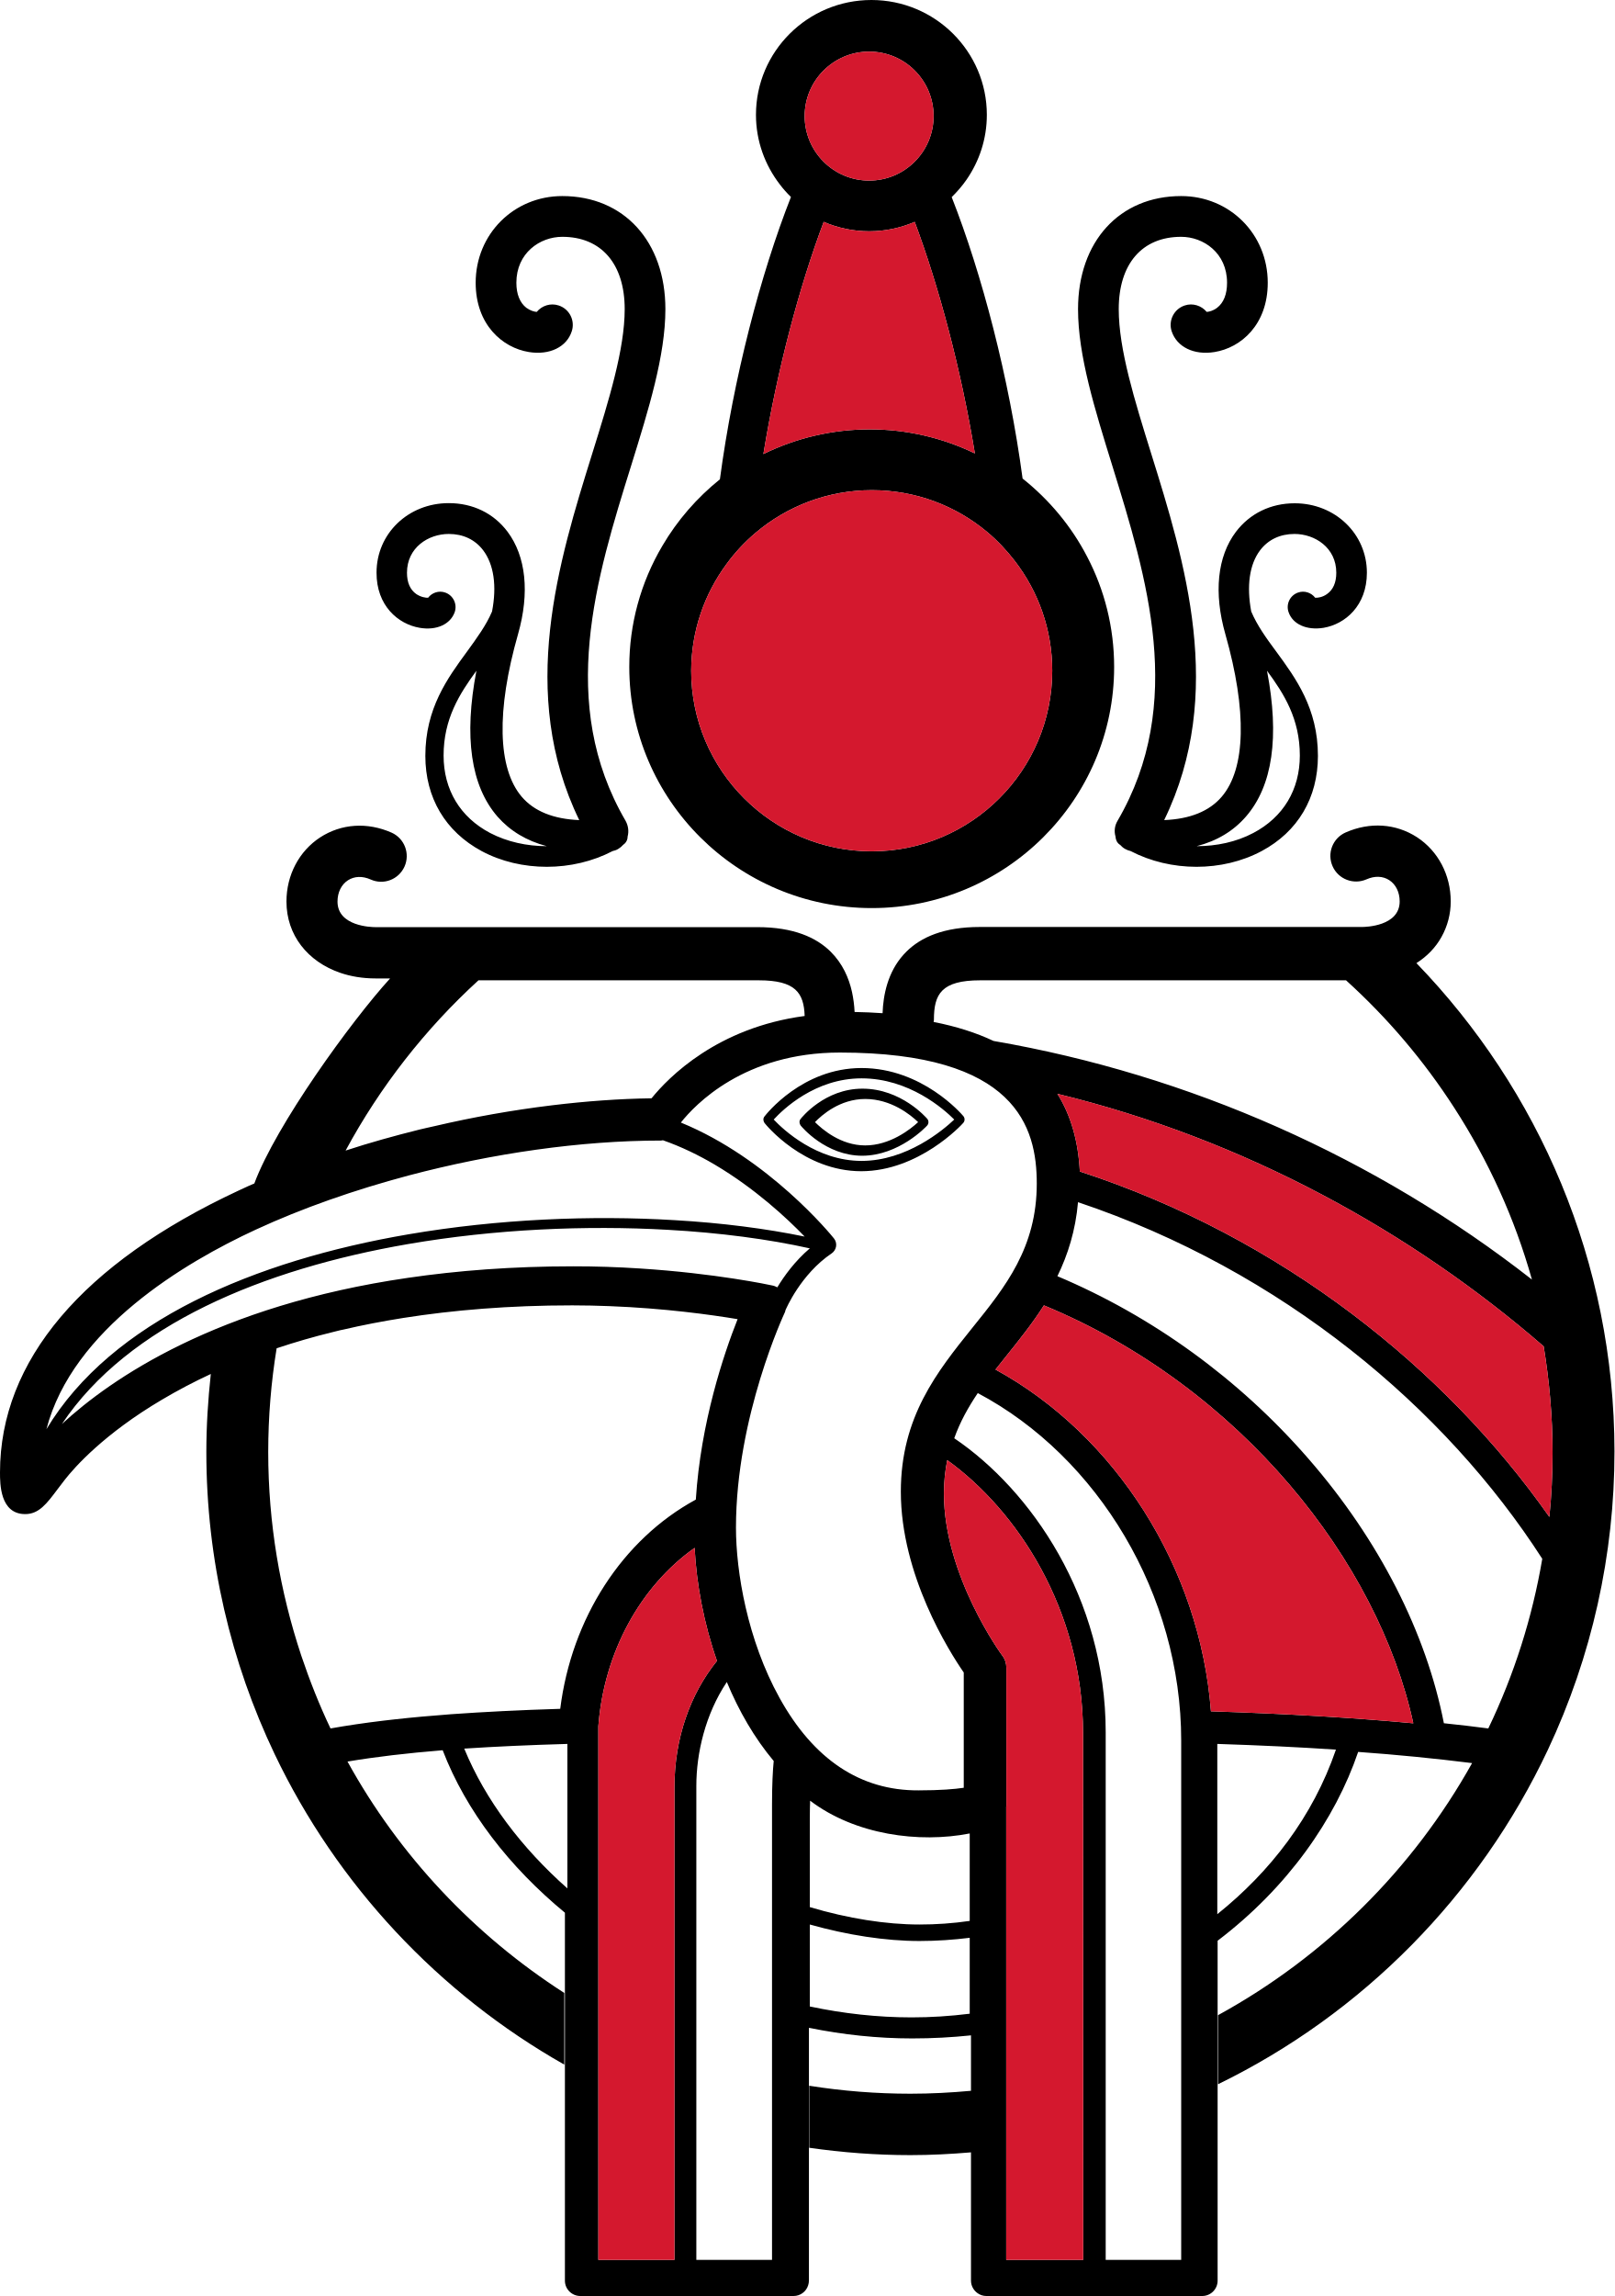
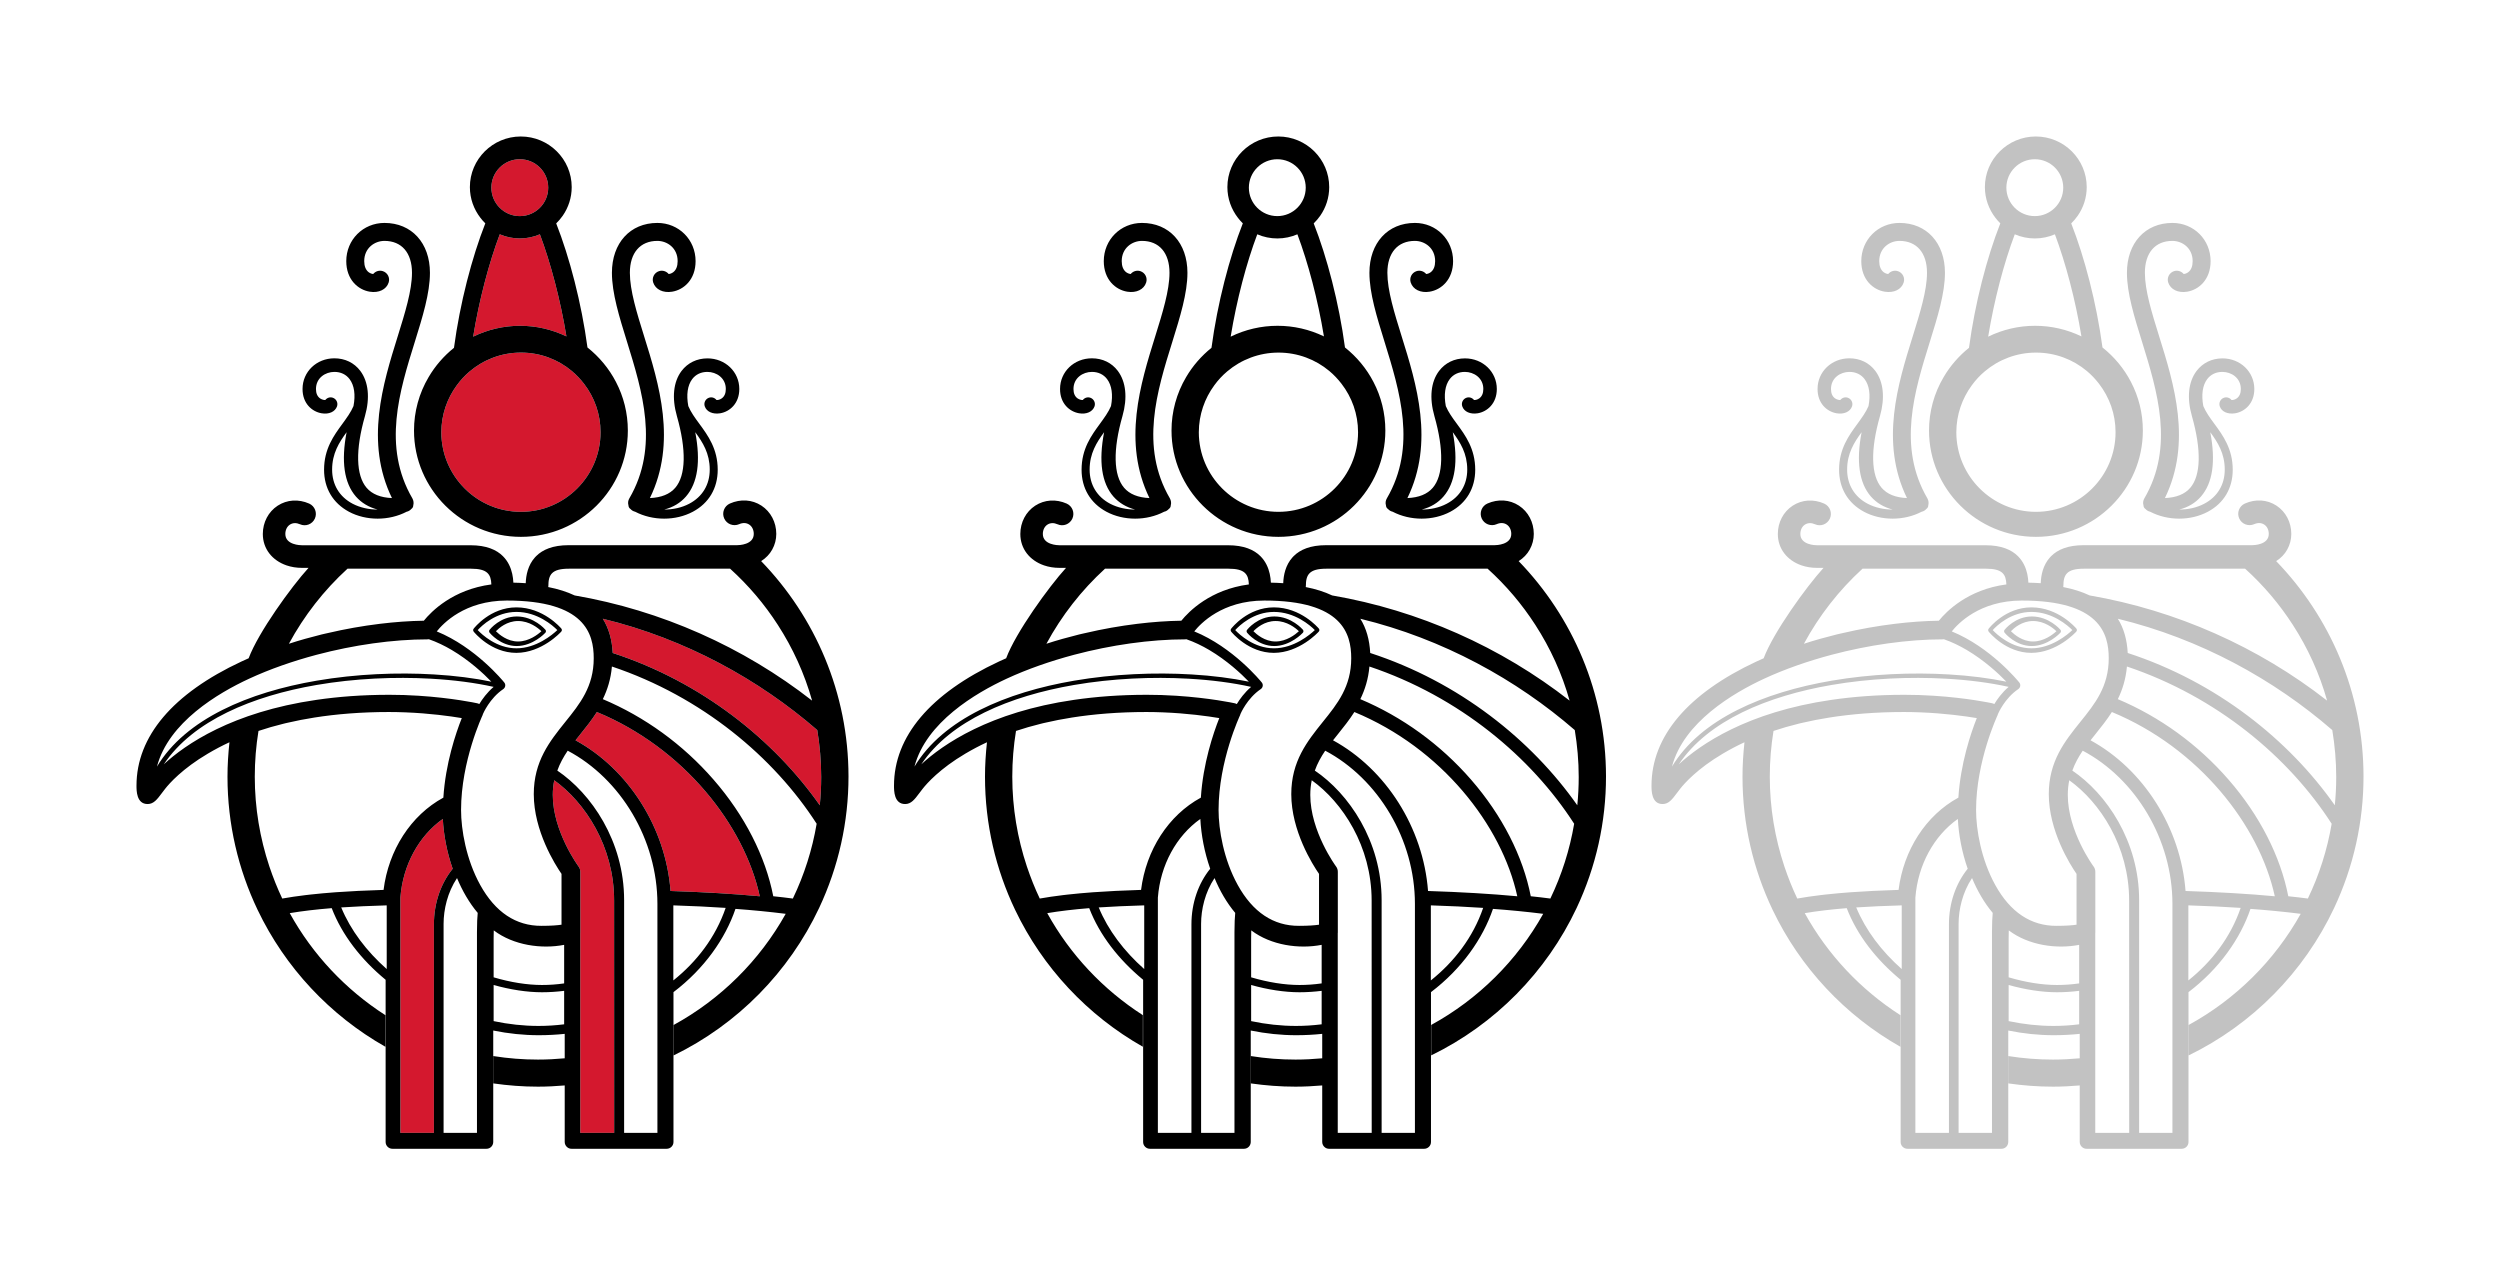
- <svg xmlns="http://www.w3.org/2000/svg" width="313" height="445">
-   <g fill="none" fill-rule="evenodd">
-     <path id="outline" d="M279.464 181.593a14.015 14.015 0 0 0 1.789-6.886c0-5.134-2.445-9.764-6.528-12.436-4.114-2.67-9.152-2.997-13.862-.92a4.949 4.949 0 0 0-2.504 6.56c1.103 2.493 4.054 3.62 6.558 2.522 1.61-.712 3.16-.653 4.412.149 1.282.83 2.027 2.344 2.027 4.125 0 4.808-6.588 4.957-7.333 4.957h-74.077c-6.975 0-11.417 1.988-14.219 4.778-.179.178-.358.386-.566.594-3.07 3.413-3.935 7.835-4.054 11.337a104.383 104.383 0 0 0-5.426-.237 23.597 23.597 0 0 0-.506-3.888c-.597-2.7-1.819-5.49-4.114-7.776-2.802-2.79-7.244-4.779-14.22-4.779H72.766c-.745 0-7.333-.148-7.333-4.956 0-1.78.745-3.295 2.027-4.126 1.252-.8 2.802-.86 4.412-.148 2.504 1.128 5.425 0 6.558-2.523 1.103-2.493 0-5.431-2.504-6.559-4.71-2.077-9.748-1.751-13.862.92-4.083 2.671-6.528 7.301-6.528 12.436 0 6.5 4.114 11.634 10.404 13.801 2.057.712 4.382 1.098 6.856 1.098h2.832c-7.572 8.31-22.119 28.433-26.322 39.741-.656.267-1.133.475-3.1 1.395C15.978 244.87 0 263.746 0 285.382c0 2.197 0 8.074 4.889 8.074 2.653 0 4.173-2.019 6.26-4.808.447-.594.924-1.217 1.43-1.87 1.879-2.404 7.602-8.875 18.81-15.493a106.293 106.293 0 0 1 9.48-4.986c-.537 4.956-.865 10.002-.865 15.136 0 20.925 4.77 40.78 13.236 58.529 12.102 25.346 31.807 46.389 56.161 60.19v-13.89c-17.468-11.219-31.986-26.623-42.031-44.846 5.484-.92 11.536-1.632 18.452-2.196 4.53 11.782 12.907 22.586 23.698 31.49v71.32c0 1.632 1.342 2.968 2.981 2.968h41.346a2.95 2.95 0 0 0 2.832-2.078c.09-.296.149-.593.149-.89v-49.001h.06c6.558 1.335 13.265 2.048 19.942 2.048 3.935 0 7.72-.208 11.417-.594v10.744c-3.875.356-7.78.564-11.745.564a125.54 125.54 0 0 1-19.614-1.543v12.02c6.409.92 12.967 1.425 19.614 1.425 3.965 0 7.87-.208 11.745-.535v24.872c0 .98.507 1.87 1.252 2.404a2.87 2.87 0 0 0 1.73.564h41.852c1.64 0 2.98-1.336 2.98-2.968v-65.889c13.564-10.299 22.805-23.536 27.247-36.595a425.54 425.54 0 0 1 22.088 2.167 125.442 125.442 0 0 1-49.245 48.852v13.386c28.021-13.653 50.646-36.595 63.941-64.82A135.612 135.612 0 0 0 313 281.287c-.03-36.684-14.666-70.074-38.395-94.619 2.057-1.306 3.727-3.027 4.86-5.075zm-98.404 16.036c0-4.948 1.437-7.629 8.98-7.629h70.918a123.728 123.728 0 0 1 20.984 24.714C288.528 224.906 293.647 236.07 297 248c-30.265-23.654-66.397-39.707-104.385-46.247-3.353-1.59-7.244-2.828-11.615-3.682.03-.177.06-.294.06-.442zM92.76 190h54.346c7.11 0 8.745 2.423 8.894 6.913-16.955 2.245-26.385 11.877-29.686 15.954-6.247.088-12.732.56-19.306 1.359a213.62 213.62 0 0 0-22.815 4.047c-.476.118-.981.207-1.457.325-.476.118-.922.207-1.398.325-4.849 1.211-9.668 2.54-14.338 4.077a125.604 125.604 0 0 1 25.76-33zM9 277c5.072-19.432 26.852-32.328 40.547-38.658 9.04-4.181 19.154-7.714 29.656-10.511 16.26-4.299 33.416-6.772 48.87-6.772.15 0 .3-.03.448-.059 3.55 1.237 6.922 2.885 10.025 4.71 7.817 4.623 14.023 10.394 17.454 13.957-7.43-1.531-15.992-2.65-25.181-3.18-16.141-.972-34.222-.236-51.616 2.738C49.427 244.319 21.65 255.978 9 277zm3-1c12.872-19.239 39.035-30.033 67.11-34.88 16.903-2.914 34.524-3.657 50.324-2.765 10.154.565 19.562 1.814 27.566 3.598-2.927 2.498-4.988 5.382-6.302 7.553-.298-.15-.597-.298-.955-.357-.538-.12-10.931-2.35-25.715-3.3a194.894 194.894 0 0 0-12.902-.417c-11.827 0-22.46.832-32.017 2.23C42.015 253.044 21.497 267.228 12 276zm98 90c-8.902-7.883-15.884-17.096-20-27.094 6.006-.393 12.591-.695 20-.906v28zm-1.388-34.803c-7.833.238-14.806.594-21.096 1.04-3.946.297-7.626.624-11.067 1.01-.356.03-.712.09-1.039.119-.356.03-.682.09-1.038.119-3.71.445-7.121.95-10.296 1.515-2.166-4.546-4.035-9.27-5.667-14.112-4.124-12.42-6.409-25.67-6.409-39.455 0-6.863.564-13.578 1.632-20.114a135.293 135.293 0 0 1 10.8-3.12l1.068-.267c.356-.09.712-.178 1.068-.238 3.65-.861 7.537-1.604 11.631-2.258 9.614-1.515 20.503-2.436 32.757-2.436 2.462 0 4.866.06 7.21.149 10.71.415 19.671 1.663 24.834 2.525-2.67 6.714-7.15 19.995-8.1 34.969-14.272 7.754-24.093 23.025-26.288 40.554zM130.756 438H116V334.567c1.105-14.32 8.125-27.096 18.669-34.567.358 7.026 1.792 14.645 4.331 21.908-5.197 6.433-8.244 15.03-8.244 24.458V438zm18.917-88.25V438H135v-91.877c0-6.301 1.723-13.851 5.91-20.123 2.318 5.588 5.347 10.85 9.09 15.308-.178 1.843-.327 4.548-.327 8.441zm1.44-20.703c-6.203-11.198-8.43-24.381-8.43-32.973 0-21.567 9.409-41.563 9.498-41.77.059-.149.089-.297.118-.445l.03-.03c.03-.06 2.879-6.843 8.903-10.902.445-.296.772-.8.86-1.363a1.958 1.958 0 0 0-.415-1.54c-.534-.681-12.642-15.494-29.677-22.456 2.7-3.407 12.257-13.568 30.805-13.568C197.053 204 201 218.487 201 229.389c0 12.412-6.054 19.996-12.494 27.966-6.826 8.502-13.86 17.27-13.86 31.757 0 16.116 9.349 30.929 12.198 35.047v22.337c-1.751.267-4.54.504-8.785.504-11.247.059-20.329-5.985-26.947-17.953zM188 390.289c-3.794.474-7.559.711-11.265.711-6.588 0-13.206-.74-19.676-2.102H157V373c7.265 2.043 14.647 3.197 21.265 3.197 3.353 0 6.617-.236 9.735-.621v14.713zm-.03-17.982a67.592 67.592 0 0 1-9.725.693c-6.465 0-13.87-1.174-21.245-3.373v-17.284c0-1.295.03-2.41.059-3.343 8.727 6.625 21.127 8.281 30.941 6.354v16.953h-.03zM210 438h-14.925v-87.873c0-.03.03-.089.03-.118v-26.762c0-.86-.265-1.69-.794-2.371-.117-.148-11.311-15.441-11.311-31.415 0-2.312.235-4.446.646-6.461 13.456 9.662 26.325 28.955 26.325 52.902L210 438zm19 0h-14.637V335.734c0-26.056-14.519-46.949-29.363-56.98 1.126-3.175 2.726-6.024 4.563-8.754C212.911 282.375 229 309.114 229 337.337V438zm7-67v-33c8.299.269 15.916.628 23 1.106-4.476 13.033-12.745 23.674-23 31.894zm-1.234-39.321c-2.115-27.853-18.56-53.564-41.766-66.24.715-.923 1.46-1.845 2.204-2.768 2.414-3.005 4.946-6.16 7.18-9.671 38.25 15.831 64.824 49.784 71.616 81-11.5-1.071-24.488-1.845-39.234-2.321zM288.54 335c-2.772-.356-5.633-.713-8.613-1.01-3.398-17.436-12.518-35.495-26.257-51.267-13.471-15.505-30.28-27.624-48.669-35.376 2.027-4.159 3.517-8.852 3.994-14.347 39.579 13.277 71.2 39.891 90.006 69.119A123.572 123.572 0 0 1 288.539 335zm-79.192-107.947c-.297-5.813-1.727-10.88-4.347-15.053 36.387 8.853 68.695 26.767 94.273 48.944 1.102 6.706 1.727 13.592 1.727 20.626 0 4.203-.208 8.346-.625 12.43-20.1-28.645-51.871-54.19-91.028-66.947zm-22.606-9.41a1.01 1.01 0 0 0 .03-1.316c-.325-.388-7.972-9.327-19.753-9.327-11.485 0-18.512 8.999-18.807 9.387-.296.359-.266.867 0 1.256.295.388 7.617 9.357 18.778 9.357 11.16-.03 19.427-8.969 19.752-9.357zM150 216.985c1.806-1.974 8.035-7.985 17.034-7.985 9.208 0 15.95 5.951 17.966 7.985-2.137 2.034-9.239 8.015-17.966 8.015-8.728 0-15.168-6.041-17.034-8.015zm29.736 1.174a.998.998 0 0 0 .03-1.318c-.21-.24-5.06-5.841-12.562-5.841-7.32 0-11.808 5.631-11.99 5.871-.3.36-.27.869 0 1.258.182.24 4.85 5.871 11.96 5.871 7.11-.03 12.351-5.601 12.562-5.841zM167.732 213c5.03 0 8.81 3.07 10.268 4.485-1.518 1.415-5.476 4.515-10.268 4.515-4.762 0-8.363-3.16-9.732-4.515 1.31-1.355 4.821-4.485 9.732-4.485zM169 176c25.935 0 47-20.953 47-46.73 0-7.695-1.882-14.975-5.229-21.368-3.048-5.889-7.35-11.038-12.52-15.152-2.629-19.592-7.887-39.657-13.744-54.543 1.046-1.036 2.032-2.16 2.869-3.374 2.48-3.58 3.944-7.902 3.944-12.578C191.32 9.973 181.28 0 168.94 0s-22.38 9.973-22.38 22.255c0 5.061 1.734 9.737 4.632 13.495a20.904 20.904 0 0 0 2.151 2.427c-5.886 14.946-11.145 35.07-13.774 54.72-4.452 3.582-8.247 7.932-11.145 12.875A45.996 45.996 0 0 0 122 129.27c0 25.777 21.095 46.73 47 46.73zm-.5-166c6.911 0 12.5 5.592 12.5 12.5S175.381 35 168.5 35 156 29.408 156 22.5 161.619 10 168.5 10zm-8.807 33a22.29 22.29 0 0 0 8.822 1.823c3.14 0 6.1-.658 8.822-1.823 4.695 12.52 9.001 28.655 11.663 44.88a46.664 46.664 0 0 0-20.395-4.66A46.73 46.73 0 0 0 148 88c2.662-16.255 6.968-32.48 11.693-45zm-18.866 66.35a34.39 34.39 0 0 1 5.664-6.09c6.082-5.14 13.953-8.26 22.539-8.26 8.496 0 16.277 3.03 22.33 8.081 1.997 1.664 3.786 3.566 5.366 5.616C201.287 114.61 204 121.977 204 130c0 19.312-15.711 35-35 35s-35-15.717-35-35c.03-7.755 2.564-14.856 6.827-20.65zm75.826 49.747a3.813 3.813 0 0 0-.386 3.046c.03.622.297 1.213.83 1.568 0 0 .03.03.06.03.267.295.563.562.92.769.355.207.74.355 1.126.443 3.856 2.012 8.305 3.047 12.755 3.047 4.42 0 8.809-1.006 12.635-3.047 7.03-3.756 10.915-10.323 10.915-18.457 0-9.2-4.3-15.056-8.097-20.232-1.958-2.633-3.708-5.088-4.835-7.75-.92-4.94-.356-9.11 1.72-11.861 1.573-2.07 3.886-3.165 6.674-3.165 3.916 0 8.098 2.633 8.098 7.513 0 1.923-.623 3.313-1.81 4.141-.86.621-1.78.74-2.283.71-.742-.976-2.077-1.45-3.322-1.006a2.98 2.98 0 0 0-1.84 3.787c.801 2.366 3.53 3.579 6.793 3.046 4.182-.71 8.394-4.289 8.394-10.678 0-7.543-6.17-13.458-14-13.458-4.657 0-8.69 1.981-11.39 5.53-3.618 4.793-4.33 11.833-2.046 19.849 4.211 14.819 3.974 26.03-.712 31.501-2.403 2.81-6.14 4.319-11.153 4.526 11.954-24.55 3.975-50.225-2.521-71.05-3.233-10.381-6.288-20.202-6.288-27.98 0-8.756 4.508-14.021 12.102-14.021 4.3 0 8.898 3.105 8.898 8.903 0 2.218-.653 3.875-1.928 4.85-.771.592-1.543.77-2.017.8-1.009-1.213-2.7-1.775-4.271-1.243a3.962 3.962 0 0 0-2.521 5c1.008 3.046 4.33 4.673 8.305 4.022 5.131-.828 10.322-5.295 10.322-13.43 0-9.435-7.386-16.8-16.788-16.8C217.038 38 209 46.815 209 59.918c0 8.992 3.233 19.345 6.644 30.348 6.674 21.593 14.297 46.084 1.009 68.83zm24.892-.823c5.182-5.963 6.546-15.457 4.091-28.274 3.303 4.48 6.364 9.316 6.364 16.436 0 6.616-3.212 11.957-9.03 15.013-3.303 1.75-7.152 2.551-10.97 2.551 3.94-1.009 7.121-2.937 9.545-5.726zm-160.18-36.595c3.262.562 5.961-.68 6.792-3.046a2.992 2.992 0 0 0-1.84-3.787c-1.245-.443-2.58.03-3.321 1.006-.445.03-1.394-.118-2.284-.71-1.216-.858-1.81-2.248-1.81-4.14 0-4.881 4.153-7.514 8.098-7.514 2.788 0 5.102 1.094 6.674 3.165 2.076 2.75 2.67 6.922 1.72 11.861-1.127 2.662-2.907 5.088-4.835 7.75-3.796 5.176-8.097 11.033-8.097 20.232 0 8.134 3.886 14.671 10.915 18.457 3.797 2.041 8.216 3.047 12.636 3.047 4.449 0 8.898-1.035 12.754-3.047.386-.088.771-.207 1.127-.443a3.85 3.85 0 0 0 .92-.77s.03 0 .03-.029a1.87 1.87 0 0 0 .83-1.568c.267-.976.148-2.07-.386-3.046-13.288-22.776-5.665-47.238 1.068-68.83C125.767 79.291 129 68.91 129 59.917 129 46.815 120.962 38 109.009 38c-9.403 0-16.789 7.395-16.789 16.8 0 8.135 5.191 12.602 10.322 13.43 4.005.65 7.327-.976 8.306-4.023a3.962 3.962 0 0 0-2.522-4.999c-1.601-.532-3.262.03-4.27 1.243-.475-.03-1.247-.237-2.018-.8-1.246-.975-1.928-2.632-1.928-4.85 0-5.768 4.568-8.903 8.899-8.903 7.563 0 12.101 5.235 12.101 14.02 0 7.78-3.055 17.6-6.288 27.982-6.496 20.824-14.474 46.498-2.521 71.049-5.013-.207-8.75-1.716-11.153-4.526-4.686-5.501-4.953-16.682-.711-31.531 2.283-8.016 1.542-15.056-2.047-19.848-2.7-3.579-6.733-5.53-11.39-5.53-7.86 0-14 5.915-14 13.458-.03 6.418 4.182 9.997 8.365 10.707zM106 164c-3.848 0-7.667-.83-10.97-2.551-5.818-3.056-9.03-8.397-9.03-15.013 0-7.12 3.09-11.956 6.364-16.436-2.455 12.817-1.091 22.31 4.09 28.274 2.425 2.76 5.607 4.688 9.546 5.726z" fill="#000" />
-     <path id="fill" d="M130.756 438H116V334.567c1.105-14.32 8.125-27.096 18.669-34.567.358 7.026 1.792 14.645 4.331 21.908-5.197 6.433-8.244 15.03-8.244 24.458V438zM210 438h-14.925v-87.873c0-.03.03-.089.03-.118v-26.762c0-.86-.265-1.69-.794-2.371-.117-.148-11.311-15.441-11.311-31.415 0-2.312.235-4.446.646-6.461 13.456 9.662 26.325 28.955 26.325 52.902L210 438zm24.766-106.321c-2.115-27.853-18.56-53.564-41.766-66.24.715-.923 1.46-1.845 2.204-2.768 2.414-3.005 4.946-6.16 7.18-9.671 38.25 15.831 64.824 49.784 71.616 81-11.5-1.071-24.488-1.845-39.234-2.321zm-25.419-104.626c-.297-5.813-1.727-10.88-4.347-15.053 36.387 8.853 68.695 26.767 94.273 48.944 1.102 6.706 1.727 13.592 1.727 20.626 0 4.203-.208 8.346-.625 12.43-20.1-28.645-51.871-54.19-91.028-66.947zM168.5 10c6.911 0 12.5 5.592 12.5 12.5S175.381 35 168.5 35 156 29.408 156 22.5 161.619 10 168.5 10zm-8.807 33a22.29 22.29 0 0 0 8.822 1.823c3.14 0 6.1-.658 8.822-1.823 4.695 12.52 9.001 28.655 11.663 44.88a46.664 46.664 0 0 0-20.395-4.66A46.73 46.73 0 0 0 148 88c2.662-16.255 6.968-32.48 11.693-45zm-18.866 66.35a34.39 34.39 0 0 1 5.664-6.09c6.082-5.14 13.953-8.26 22.539-8.26 8.496 0 16.277 3.03 22.33 8.081 1.997 1.664 3.786 3.566 5.366 5.616C201.287 114.61 204 121.977 204 130c0 19.312-15.711 35-35 35s-35-15.717-35-35c.03-7.755 2.564-14.856 6.827-20.65z" fill="#D4182E" />
-   </g>
+ <svg xmlns="http://www.w3.org/2000/svg" width="1099" height="565">
+   <defs>
+     <path id="outline" d="M279.464 181.593a14.015 14.015 0 0 0 1.789-6.886c0-5.134-2.445-9.764-6.528-12.436-4.114-2.67-9.152-2.997-13.862-.92a4.949 4.949 0 0 0-2.504 6.56c1.103 2.493 4.054 3.62 6.558 2.522 1.61-.712 3.16-.653 4.412.149 1.282.83 2.027 2.344 2.027 4.125 0 4.808-6.588 4.957-7.333 4.957h-74.077c-6.975 0-11.417 1.988-14.219 4.778-.179.178-.358.386-.566.594-3.07 3.413-3.935 7.835-4.054 11.337a104.383 104.383 0 0 0-5.426-.237 23.597 23.597 0 0 0-.506-3.888c-.597-2.7-1.819-5.49-4.114-7.776-2.802-2.79-7.244-4.779-14.22-4.779H72.766c-.745 0-7.333-.148-7.333-4.956 0-1.78.745-3.295 2.027-4.126 1.252-.8 2.802-.86 4.412-.148 2.504 1.128 5.425 0 6.558-2.523 1.103-2.493 0-5.431-2.504-6.559-4.71-2.077-9.748-1.751-13.862.92-4.083 2.671-6.528 7.301-6.528 12.436 0 6.5 4.114 11.634 10.404 13.801 2.057.712 4.382 1.098 6.856 1.098h2.832c-7.572 8.31-22.119 28.433-26.322 39.741-.656.267-1.133.475-3.1 1.395C15.978 244.87 0 263.746 0 285.382c0 2.197 0 8.074 4.889 8.074 2.653 0 4.173-2.019 6.26-4.808.447-.594.924-1.217 1.43-1.87 1.879-2.404 7.602-8.875 18.81-15.493a106.293 106.293 0 0 1 9.48-4.986c-.537 4.956-.865 10.002-.865 15.136 0 20.925 4.77 40.78 13.236 58.529 12.102 25.346 31.807 46.389 56.161 60.19v-13.89c-17.468-11.219-31.986-26.623-42.031-44.846 5.484-.92 11.536-1.632 18.452-2.196 4.53 11.782 12.907 22.586 23.698 31.49v71.32c0 1.632 1.342 2.968 2.981 2.968h41.346a2.95 2.95 0 0 0 2.832-2.078c.09-.296.149-.593.149-.89v-49.001h.06c6.558 1.335 13.265 2.048 19.942 2.048 3.935 0 7.72-.208 11.417-.594v10.744c-3.875.356-7.78.564-11.745.564a125.54 125.54 0 0 1-19.614-1.543v12.02c6.409.92 12.967 1.425 19.614 1.425 3.965 0 7.87-.208 11.745-.535v24.872c0 .98.507 1.87 1.252 2.404a2.87 2.87 0 0 0 1.73.564h41.852c1.64 0 2.98-1.336 2.98-2.968v-65.889c13.564-10.299 22.805-23.536 27.247-36.595a425.54 425.54 0 0 1 22.088 2.167 125.442 125.442 0 0 1-49.245 48.852v13.386c28.021-13.653 50.646-36.595 63.941-64.82A135.612 135.612 0 0 0 313 281.287c-.03-36.684-14.666-70.074-38.395-94.619 2.057-1.306 3.727-3.027 4.86-5.075zm-98.404 16.036c0-4.948 1.437-7.629 8.98-7.629h70.918a123.728 123.728 0 0 1 20.984 24.714C288.528 224.906 293.647 236.07 297 248c-30.265-23.654-66.397-39.707-104.385-46.247-3.353-1.59-7.244-2.828-11.615-3.682.03-.177.06-.294.06-.442zM92.76 190h54.346c7.11 0 8.745 2.423 8.894 6.913-16.955 2.245-26.385 11.877-29.686 15.954-6.247.088-12.732.56-19.306 1.359a213.62 213.62 0 0 0-22.815 4.047c-.476.118-.981.207-1.457.325-.476.118-.922.207-1.398.325-4.849 1.211-9.668 2.54-14.338 4.077a125.604 125.604 0 0 1 25.76-33zM9 277c5.072-19.432 26.852-32.328 40.547-38.658 9.04-4.181 19.154-7.714 29.656-10.511 16.26-4.299 33.416-6.772 48.87-6.772.15 0 .3-.03.448-.059 3.55 1.237 6.922 2.885 10.025 4.71 7.817 4.623 14.023 10.394 17.454 13.957-7.43-1.531-15.992-2.65-25.181-3.18-16.141-.972-34.222-.236-51.616 2.738C49.427 244.319 21.65 255.978 9 277zm3-1c12.872-19.239 39.035-30.033 67.11-34.88 16.903-2.914 34.524-3.657 50.324-2.765 10.154.565 19.562 1.814 27.566 3.598-2.927 2.498-4.988 5.382-6.302 7.553-.298-.15-.597-.298-.955-.357-.538-.12-10.931-2.35-25.715-3.3a194.894 194.894 0 0 0-12.902-.417c-11.827 0-22.46.832-32.017 2.23C42.015 253.044 21.497 267.228 12 276zm98 90c-8.902-7.883-15.884-17.096-20-27.094 6.006-.393 12.591-.695 20-.906v28zm-1.388-34.803c-7.833.238-14.806.594-21.096 1.04-3.946.297-7.626.624-11.067 1.01-.356.03-.712.09-1.039.119-.356.03-.682.09-1.038.119-3.71.445-7.121.95-10.296 1.515-2.166-4.546-4.035-9.27-5.667-14.112-4.124-12.42-6.409-25.67-6.409-39.455 0-6.863.564-13.578 1.632-20.114a135.293 135.293 0 0 1 10.8-3.12l1.068-.267c.356-.09.712-.178 1.068-.238 3.65-.861 7.537-1.604 11.631-2.258 9.614-1.515 20.503-2.436 32.757-2.436 2.462 0 4.866.06 7.21.149 10.71.415 19.671 1.663 24.834 2.525-2.67 6.714-7.15 19.995-8.1 34.969-14.272 7.754-24.093 23.025-26.288 40.554zM130.756 438H116V334.567c1.105-14.32 8.125-27.096 18.669-34.567.358 7.026 1.792 14.645 4.331 21.908-5.197 6.433-8.244 15.03-8.244 24.458V438zm18.917-88.25V438H135v-91.877c0-6.301 1.723-13.851 5.91-20.123 2.318 5.588 5.347 10.85 9.09 15.308-.178 1.843-.327 4.548-.327 8.441zm1.44-20.703c-6.203-11.198-8.43-24.381-8.43-32.973 0-21.567 9.409-41.563 9.498-41.77.059-.149.089-.297.118-.445l.03-.03c.03-.06 2.879-6.843 8.903-10.902.445-.296.772-.8.86-1.363a1.958 1.958 0 0 0-.415-1.54c-.534-.681-12.642-15.494-29.677-22.456 2.7-3.407 12.257-13.568 30.805-13.568C197.053 204 201 218.487 201 229.389c0 12.412-6.054 19.996-12.494 27.966-6.826 8.502-13.86 17.27-13.86 31.757 0 16.116 9.349 30.929 12.198 35.047v22.337c-1.751.267-4.54.504-8.785.504-11.247.059-20.329-5.985-26.947-17.953zM188 390.289c-3.794.474-7.559.711-11.265.711-6.588 0-13.206-.74-19.676-2.102H157V373c7.265 2.043 14.647 3.197 21.265 3.197 3.353 0 6.617-.236 9.735-.621v14.713zm-.03-17.982a67.592 67.592 0 0 1-9.725.693c-6.465 0-13.87-1.174-21.245-3.373v-17.284c0-1.295.03-2.41.059-3.343 8.727 6.625 21.127 8.281 30.941 6.354v16.953h-.03zM210 438h-14.925v-87.873c0-.03.03-.089.03-.118v-26.762c0-.86-.265-1.69-.794-2.371-.117-.148-11.311-15.441-11.311-31.415 0-2.312.235-4.446.646-6.461 13.456 9.662 26.325 28.955 26.325 52.902L210 438zm19 0h-14.637V335.734c0-26.056-14.519-46.949-29.363-56.98 1.126-3.175 2.726-6.024 4.563-8.754C212.911 282.375 229 309.114 229 337.337V438zm7-67v-33c8.299.269 15.916.628 23 1.106-4.476 13.033-12.745 23.674-23 31.894zm-1.234-39.321c-2.115-27.853-18.56-53.564-41.766-66.24.715-.923 1.46-1.845 2.204-2.768 2.414-3.005 4.946-6.16 7.18-9.671 38.25 15.831 64.824 49.784 71.616 81-11.5-1.071-24.488-1.845-39.234-2.321zM288.54 335c-2.772-.356-5.633-.713-8.613-1.01-3.398-17.436-12.518-35.495-26.257-51.267-13.471-15.505-30.28-27.624-48.669-35.376 2.027-4.159 3.517-8.852 3.994-14.347 39.579 13.277 71.2 39.891 90.006 69.119A123.572 123.572 0 0 1 288.539 335zm-79.192-107.947c-.297-5.813-1.727-10.88-4.347-15.053 36.387 8.853 68.695 26.767 94.273 48.944 1.102 6.706 1.727 13.592 1.727 20.626 0 4.203-.208 8.346-.625 12.43-20.1-28.645-51.871-54.19-91.028-66.947zm-22.606-9.41a1.01 1.01 0 0 0 .03-1.316c-.325-.388-7.972-9.327-19.753-9.327-11.485 0-18.512 8.999-18.807 9.387-.296.359-.266.867 0 1.256.295.388 7.617 9.357 18.778 9.357 11.16-.03 19.427-8.969 19.752-9.357zM150 216.985c1.806-1.974 8.035-7.985 17.034-7.985 9.208 0 15.95 5.951 17.966 7.985-2.137 2.034-9.239 8.015-17.966 8.015-8.728 0-15.168-6.041-17.034-8.015zm29.736 1.174a.998.998 0 0 0 .03-1.318c-.21-.24-5.06-5.841-12.562-5.841-7.32 0-11.808 5.631-11.99 5.871-.3.36-.27.869 0 1.258.182.24 4.85 5.871 11.96 5.871 7.11-.03 12.351-5.601 12.562-5.841zM167.732 213c5.03 0 8.81 3.07 10.268 4.485-1.518 1.415-5.476 4.515-10.268 4.515-4.762 0-8.363-3.16-9.732-4.515 1.31-1.355 4.821-4.485 9.732-4.485zM169 176c25.935 0 47-20.953 47-46.73 0-7.695-1.882-14.975-5.229-21.368-3.048-5.889-7.35-11.038-12.52-15.152-2.629-19.592-7.887-39.657-13.744-54.543 1.046-1.036 2.032-2.16 2.869-3.374 2.48-3.58 3.944-7.902 3.944-12.578C191.32 9.973 181.28 0 168.94 0s-22.38 9.973-22.38 22.255c0 5.061 1.734 9.737 4.632 13.495a20.904 20.904 0 0 0 2.151 2.427c-5.886 14.946-11.145 35.07-13.774 54.72-4.452 3.582-8.247 7.932-11.145 12.875A45.996 45.996 0 0 0 122 129.27c0 25.777 21.095 46.73 47 46.73zm-.5-166c6.911 0 12.5 5.592 12.5 12.5S175.381 35 168.5 35 156 29.408 156 22.5 161.619 10 168.5 10zm-8.807 33a22.29 22.29 0 0 0 8.822 1.823c3.14 0 6.1-.658 8.822-1.823 4.695 12.52 9.001 28.655 11.663 44.88a46.664 46.664 0 0 0-20.395-4.66A46.73 46.73 0 0 0 148 88c2.662-16.255 6.968-32.48 11.693-45zm-18.866 66.35a34.39 34.39 0 0 1 5.664-6.09c6.082-5.14 13.953-8.26 22.539-8.26 8.496 0 16.277 3.03 22.33 8.081 1.997 1.664 3.786 3.566 5.366 5.616C201.287 114.61 204 121.977 204 130c0 19.312-15.711 35-35 35s-35-15.717-35-35c.03-7.755 2.564-14.856 6.827-20.65zm75.826 49.747a3.813 3.813 0 0 0-.386 3.046c.03.622.297 1.213.83 1.568 0 0 .03.03.06.03.267.295.563.562.92.769.355.207.74.355 1.126.443 3.856 2.012 8.305 3.047 12.755 3.047 4.42 0 8.809-1.006 12.635-3.047 7.03-3.756 10.915-10.323 10.915-18.457 0-9.2-4.3-15.056-8.097-20.232-1.958-2.633-3.708-5.088-4.835-7.75-.92-4.94-.356-9.11 1.72-11.861 1.573-2.07 3.886-3.165 6.674-3.165 3.916 0 8.098 2.633 8.098 7.513 0 1.923-.623 3.313-1.81 4.141-.86.621-1.78.74-2.283.71-.742-.976-2.077-1.45-3.322-1.006a2.98 2.98 0 0 0-1.84 3.787c.801 2.366 3.53 3.579 6.793 3.046 4.182-.71 8.394-4.289 8.394-10.678 0-7.543-6.17-13.458-14-13.458-4.657 0-8.69 1.981-11.39 5.53-3.618 4.793-4.33 11.833-2.046 19.849 4.211 14.819 3.974 26.03-.712 31.501-2.403 2.81-6.14 4.319-11.153 4.526 11.954-24.55 3.975-50.225-2.521-71.05-3.233-10.381-6.288-20.202-6.288-27.98 0-8.756 4.508-14.021 12.102-14.021 4.3 0 8.898 3.105 8.898 8.903 0 2.218-.653 3.875-1.928 4.85-.771.592-1.543.77-2.017.8-1.009-1.213-2.7-1.775-4.271-1.243a3.962 3.962 0 0 0-2.521 5c1.008 3.046 4.33 4.673 8.305 4.022 5.131-.828 10.322-5.295 10.322-13.43 0-9.435-7.386-16.8-16.788-16.8C217.038 38 209 46.815 209 59.918c0 8.992 3.233 19.345 6.644 30.348 6.674 21.593 14.297 46.084 1.009 68.83zm24.892-.823c5.182-5.963 6.546-15.457 4.091-28.274 3.303 4.48 6.364 9.316 6.364 16.436 0 6.616-3.212 11.957-9.03 15.013-3.303 1.75-7.152 2.551-10.97 2.551 3.94-1.009 7.121-2.937 9.545-5.726zm-160.18-36.595c3.262.562 5.961-.68 6.792-3.046a2.992 2.992 0 0 0-1.84-3.787c-1.245-.443-2.58.03-3.321 1.006-.445.03-1.394-.118-2.284-.71-1.216-.858-1.81-2.248-1.81-4.14 0-4.881 4.153-7.514 8.098-7.514 2.788 0 5.102 1.094 6.674 3.165 2.076 2.75 2.67 6.922 1.72 11.861-1.127 2.662-2.907 5.088-4.835 7.75-3.796 5.176-8.097 11.033-8.097 20.232 0 8.134 3.886 14.671 10.915 18.457 3.797 2.041 8.216 3.047 12.636 3.047 4.449 0 8.898-1.035 12.754-3.047.386-.088.771-.207 1.127-.443a3.85 3.85 0 0 0 .92-.77s.03 0 .03-.029a1.87 1.87 0 0 0 .83-1.568c.267-.976.148-2.07-.386-3.046-13.288-22.776-5.665-47.238 1.068-68.83C125.767 79.291 129 68.91 129 59.917 129 46.815 120.962 38 109.009 38c-9.403 0-16.789 7.395-16.789 16.8 0 8.135 5.191 12.602 10.322 13.43 4.005.65 7.327-.976 8.306-4.023a3.962 3.962 0 0 0-2.522-4.999c-1.601-.532-3.262.03-4.27 1.243-.475-.03-1.247-.237-2.018-.8-1.246-.975-1.928-2.632-1.928-4.85 0-5.768 4.568-8.903 8.899-8.903 7.563 0 12.101 5.235 12.101 14.02 0 7.78-3.055 17.6-6.288 27.982-6.496 20.824-14.474 46.498-2.521 71.049-5.013-.207-8.75-1.716-11.153-4.526-4.686-5.501-4.953-16.682-.711-31.531 2.283-8.016 1.542-15.056-2.047-19.848-2.7-3.579-6.733-5.53-11.39-5.53-7.86 0-14 5.915-14 13.458-.03 6.418 4.182 9.997 8.365 10.707zM106 164c-3.848 0-7.667-.83-10.97-2.551-5.818-3.056-9.03-8.397-9.03-15.013 0-7.12 3.09-11.956 6.364-16.436-2.455 12.817-1.091 22.31 4.09 28.274 2.425 2.76 5.607 4.688 9.546 5.726z" />
+     <path id="fill" d="M130.756 438H116V334.567c1.105-14.32 8.125-27.096 18.669-34.567.358 7.026 1.792 14.645 4.331 21.908-5.197 6.433-8.244 15.03-8.244 24.458V438zM210 438h-14.925v-87.873c0-.03.03-.089.03-.118v-26.762c0-.86-.265-1.69-.794-2.371-.117-.148-11.311-15.441-11.311-31.415 0-2.312.235-4.446.646-6.461 13.456 9.662 26.325 28.955 26.325 52.902L210 438zm24.766-106.321c-2.115-27.853-18.56-53.564-41.766-66.24.715-.923 1.46-1.845 2.204-2.768 2.414-3.005 4.946-6.16 7.18-9.671 38.25 15.831 64.824 49.784 71.616 81-11.5-1.071-24.488-1.845-39.234-2.321zm-25.419-104.626c-.297-5.813-1.727-10.88-4.347-15.053 36.387 8.853 68.695 26.767 94.273 48.944 1.102 6.706 1.727 13.592 1.727 20.626 0 4.203-.208 8.346-.625 12.43-20.1-28.645-51.871-54.19-91.028-66.947zM168.5 10c6.911 0 12.5 5.592 12.5 12.5S175.381 35 168.5 35 156 29.408 156 22.5 161.619 10 168.5 10zm-8.807 33a22.29 22.29 0 0 0 8.822 1.823c3.14 0 6.1-.658 8.822-1.823 4.695 12.52 9.001 28.655 11.663 44.88a46.664 46.664 0 0 0-20.395-4.66A46.73 46.73 0 0 0 148 88c2.662-16.255 6.968-32.48 11.693-45zm-18.866 66.35a34.39 34.39 0 0 1 5.664-6.09c6.082-5.14 13.953-8.26 22.539-8.26 8.496 0 16.277 3.03 22.33 8.081 1.997 1.664 3.786 3.566 5.366 5.616C201.287 114.61 204 121.977 204 130c0 19.312-15.711 35-35 35s-35-15.717-35-35c.03-7.755 2.564-14.856 6.827-20.65z" />
+   </defs>
+   <use href="#fill" x="60" y="60" />
+   <use href="#outline" x="60" y="60" />
+   <use href="#outline" x="393" y="60" />
+   <use href="#outline" x="726" y="60" fill="#C2C2C2" />
+   <style>
+     .outline {
+       fill: black;
+     }
+     #fill {
+       fill: #D4182E;
+     }
+   </style>
</svg>
